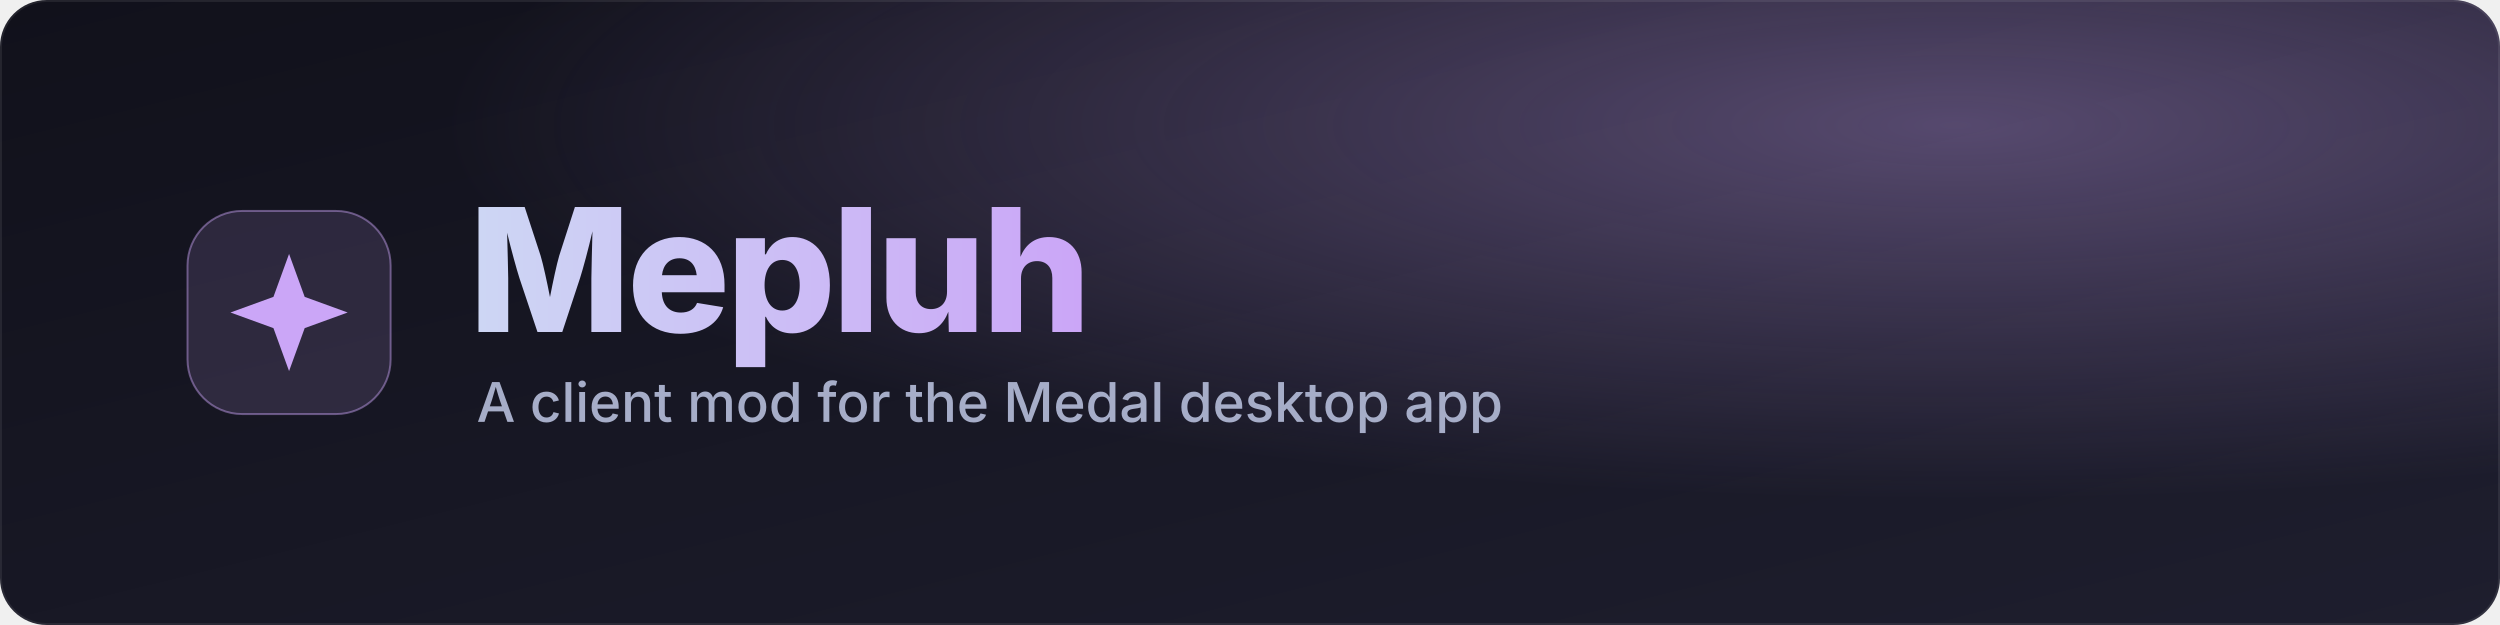
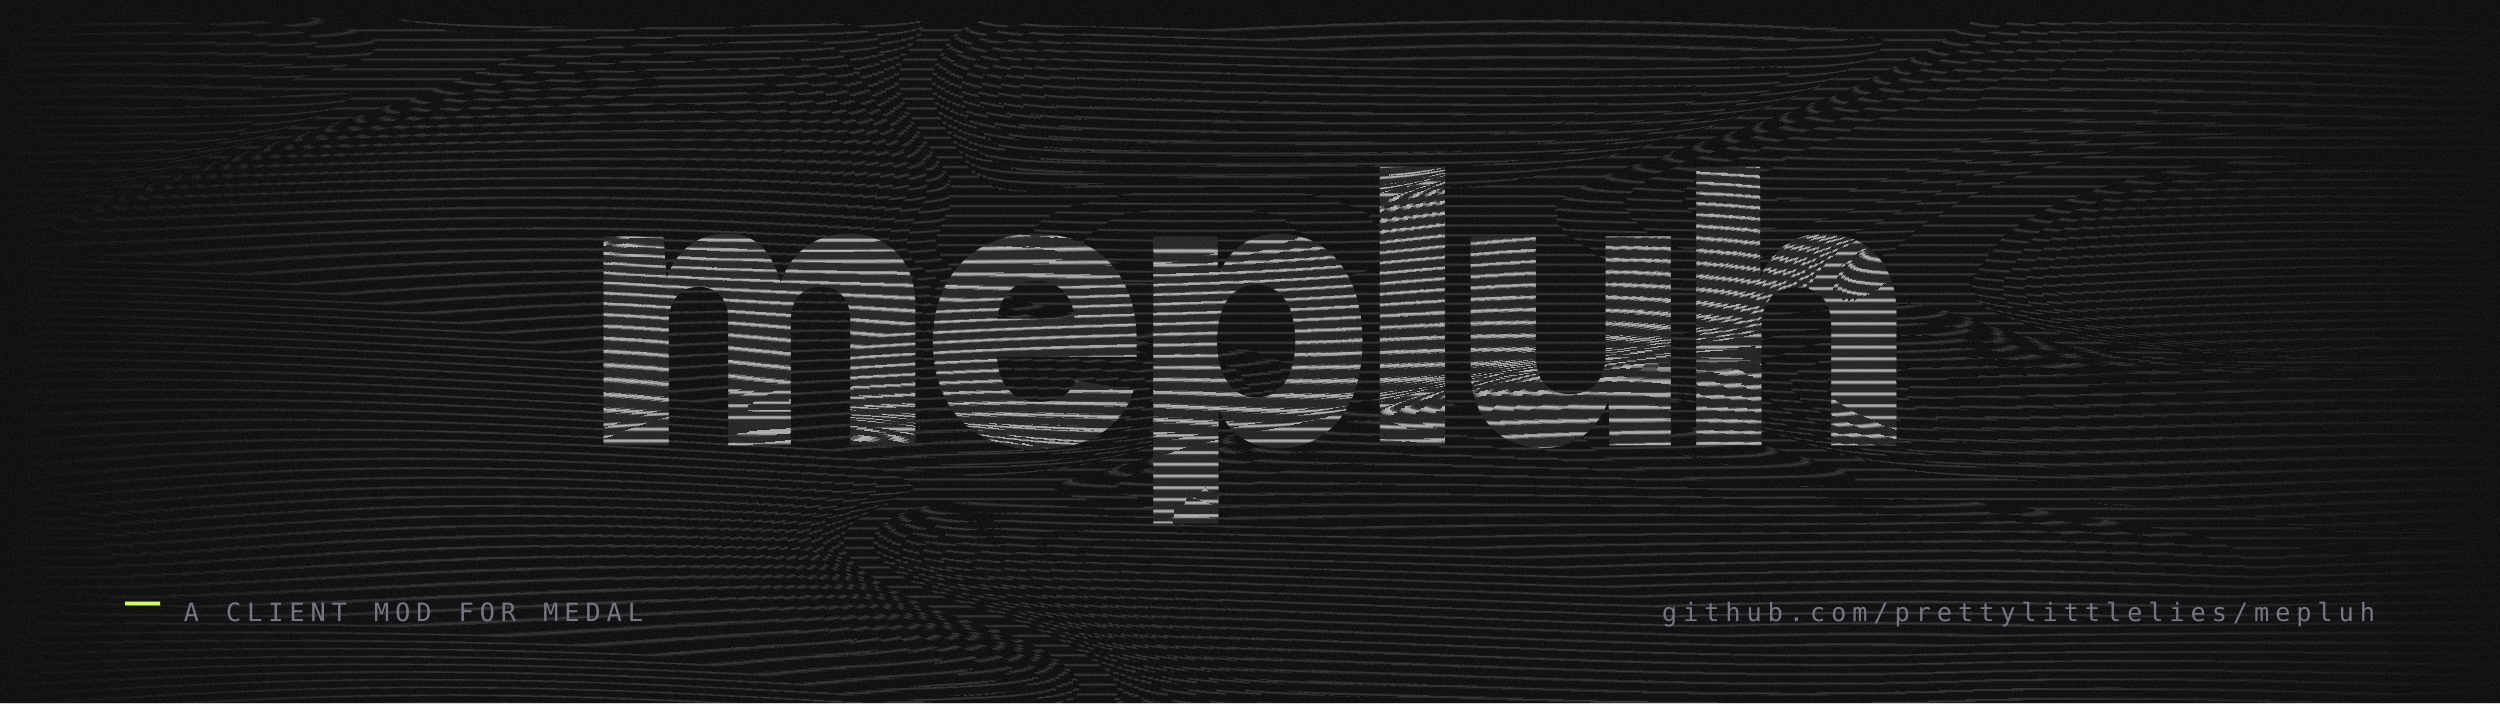
- <svg xmlns="http://www.w3.org/2000/svg" width="1280" height="320" viewBox="0 0 1280 320" role="img" aria-label="Mepluh, a client mod for Medal">
+ <svg xmlns="http://www.w3.org/2000/svg" width="1280" height="360" viewBox="0 0 1280 360" role="img" aria-label="mepluh, a client mod for medal">
  <defs>
-     <linearGradient id="bg" x1="0" y1="0" x2="1" y2="1">
-       <stop offset="0" stop-color="#11111b" />
-       <stop offset="1" stop-color="#1e1e2e" />
+     <filter id="ripple" x="-10%" y="-10%" width="120%" height="120%" color-interpolation-filters="sRGB">
+       <feTurbulence type="turbulence" baseFrequency="0.002 0.008" numOctaves="1" seed="11" result="flow" />
+       <feDisplacementMap in="SourceGraphic" in2="flow" scale="30" xChannelSelector="R" yChannelSelector="G" />
+     </filter>
+     <filter id="refraction" x="-10%" y="-10%" width="120%" height="120%" color-interpolation-filters="sRGB">
+       <feTurbulence type="turbulence" baseFrequency="0.003 0.009" numOctaves="1" seed="29" result="flow" />
+       <feDisplacementMap in="SourceGraphic" in2="flow" scale="30" xChannelSelector="R" yChannelSelector="G" />
+     </filter>
+     <filter id="glass" x="-10%" y="-10%" width="120%" height="120%" color-interpolation-filters="sRGB">
+       <feGaussianBlur in="SourceAlpha" stdDeviation="4" result="height" />
+       <feSpecularLighting in="height" surfaceScale="7" specularConstant="1.7" specularExponent="22" lighting-color="#ffffff" result="specular">
+         <fePointLight x="380" y="-160" z="300" />
+       </feSpecularLighting>
+       <feComposite in="specular" in2="SourceAlpha" operator="in" result="highlight" />
+       <feMorphology in="SourceAlpha" operator="erode" radius="1.4" result="core" />
+       <feComposite in="SourceAlpha" in2="core" operator="out" result="rim" />
+       <feColorMatrix in="rim" type="matrix" values="0 0 0 0 1  0 0 0 0 1  0 0 0 0 1  0 0 0 0.7 0" result="rimLight" />
+       <feMerge>
+         <feMergeNode in="SourceGraphic" />
+         <feMergeNode in="highlight" />
+         <feMergeNode in="rimLight" />
+       </feMerge>
+     </filter>
+     <filter id="grain" x="0" y="0" width="100%" height="100%">
+       <feTurbulence type="fractalNoise" baseFrequency="0.85" numOctaves="3" stitchTiles="stitch" seed="3" result="noise" />
+       <feColorMatrix in="noise" type="matrix" values="0 0 0 0 1  0 0 0 0 1  0 0 0 0 1  0 0 0 0.07 0" />
+     </filter>
+     <pattern id="ambient-lines" width="1280" height="5" patternUnits="userSpaceOnUse">
+       <rect width="1280" height="1" fill="#ffffff" fill-opacity="0.16" />
+     </pattern>
+     <pattern id="refracted-lines" width="1280" height="6" patternUnits="userSpaceOnUse">
+       <rect width="1280" height="1.5" fill="#ffffff" fill-opacity="0.62" />
+     </pattern>
+     <linearGradient id="fade" x1="0" y1="0" x2="1" y2="0">
+       <stop offset="0" stop-color="#000" />
+       <stop offset="0.18" stop-color="#fff" />
+       <stop offset="0.82" stop-color="#fff" />
+       <stop offset="1" stop-color="#000" />
    </linearGradient>
-     <radialGradient id="glow" cx="0.78" cy="0.2" r="0.6">
-       <stop offset="0" stop-color="#cba6f7" stop-opacity="0.35" />
-       <stop offset="1" stop-color="#cba6f7" stop-opacity="0" />
-     </radialGradient>
-     <linearGradient id="title" x1="0" y1="0" x2="1" y2="0">
-       <stop offset="0" stop-color="#cdd6f4" />
-       <stop offset="1" stop-color="#cba6f7" />
-     </linearGradient>
+     <mask id="fade-mask">
+       <rect width="1280" height="360" fill="url(#fade)" />
+     </mask>
+     <clipPath id="letterforms">
+       <text x="640" y="228" text-anchor="middle" font-family="Inter, 'Segoe UI Variable Display', 'Segoe UI', system-ui, sans-serif" font-size="196" font-weight="800" letter-spacing="-9">mepluh</text>
+     </clipPath>
  </defs>
-   <rect width="1280" height="320" rx="24" fill="url(#bg)" />
-   <rect width="1280" height="320" rx="24" fill="url(#glow)" />
-   <rect x="0.5" y="0.5" width="1279" height="319" rx="23.5" fill="none" stroke="#ffffff" stroke-opacity="0.08" />
-   <g transform="translate(96 108)">
-     <rect width="104" height="104" rx="28" fill="#cba6f7" fill-opacity="0.14" stroke="#cba6f7" stroke-opacity="0.45" />
-     <path d="M52 22 L60 44 L82 52 L60 60 L52 82 L44 60 L22 52 L44 44 Z" fill="#cba6f7" />
+   <rect width="1280" height="360" fill="#09090b" />
+   <g mask="url(#fade-mask)">
+     <rect width="1280" height="360" fill="url(#ambient-lines)" filter="url(#ripple)" />
  </g>
-   <text x="240" y="170" font-family="Inter, 'Segoe UI', system-ui, sans-serif" font-size="88" font-weight="800" letter-spacing="-2" fill="url(#title)">Mepluh</text>
-   <text x="244" y="216" font-family="Inter, 'Segoe UI', system-ui, sans-serif" font-size="28" font-weight="500" fill="#a6adc8">A client mod for the Medal desktop app</text>
+   <g clip-path="url(#letterforms)">
+     <rect width="1280" height="360" fill="#09090b" />
+     <rect width="1280" height="360" fill="url(#refracted-lines)" filter="url(#refraction)" />
+   </g>
+   <text x="640" y="228" text-anchor="middle" font-family="Inter, 'Segoe UI Variable Display', 'Segoe UI', system-ui, sans-serif" font-size="196" font-weight="800" letter-spacing="-9" fill="#f4f4f5" fill-opacity="0.06" filter="url(#glass)">mepluh</text>
+   <rect x="64" y="308" width="18" height="2" fill="#cfff53" />
+   <text x="94" y="318" text-anchor="start" font-family="'JetBrains Mono', 'Cascadia Code', Consolas, monospace" font-size="13" letter-spacing="3" fill="#71717a">A CLIENT MOD FOR MEDAL</text>
+   <text x="1216" y="318" text-anchor="end" font-family="'JetBrains Mono', 'Cascadia Code', Consolas, monospace" font-size="13" letter-spacing="3" fill="#71717a">github.com/prettylittlelies/mepluh</text>
+   <rect width="1280" height="360" filter="url(#grain)" pointer-events="none" />
</svg>
